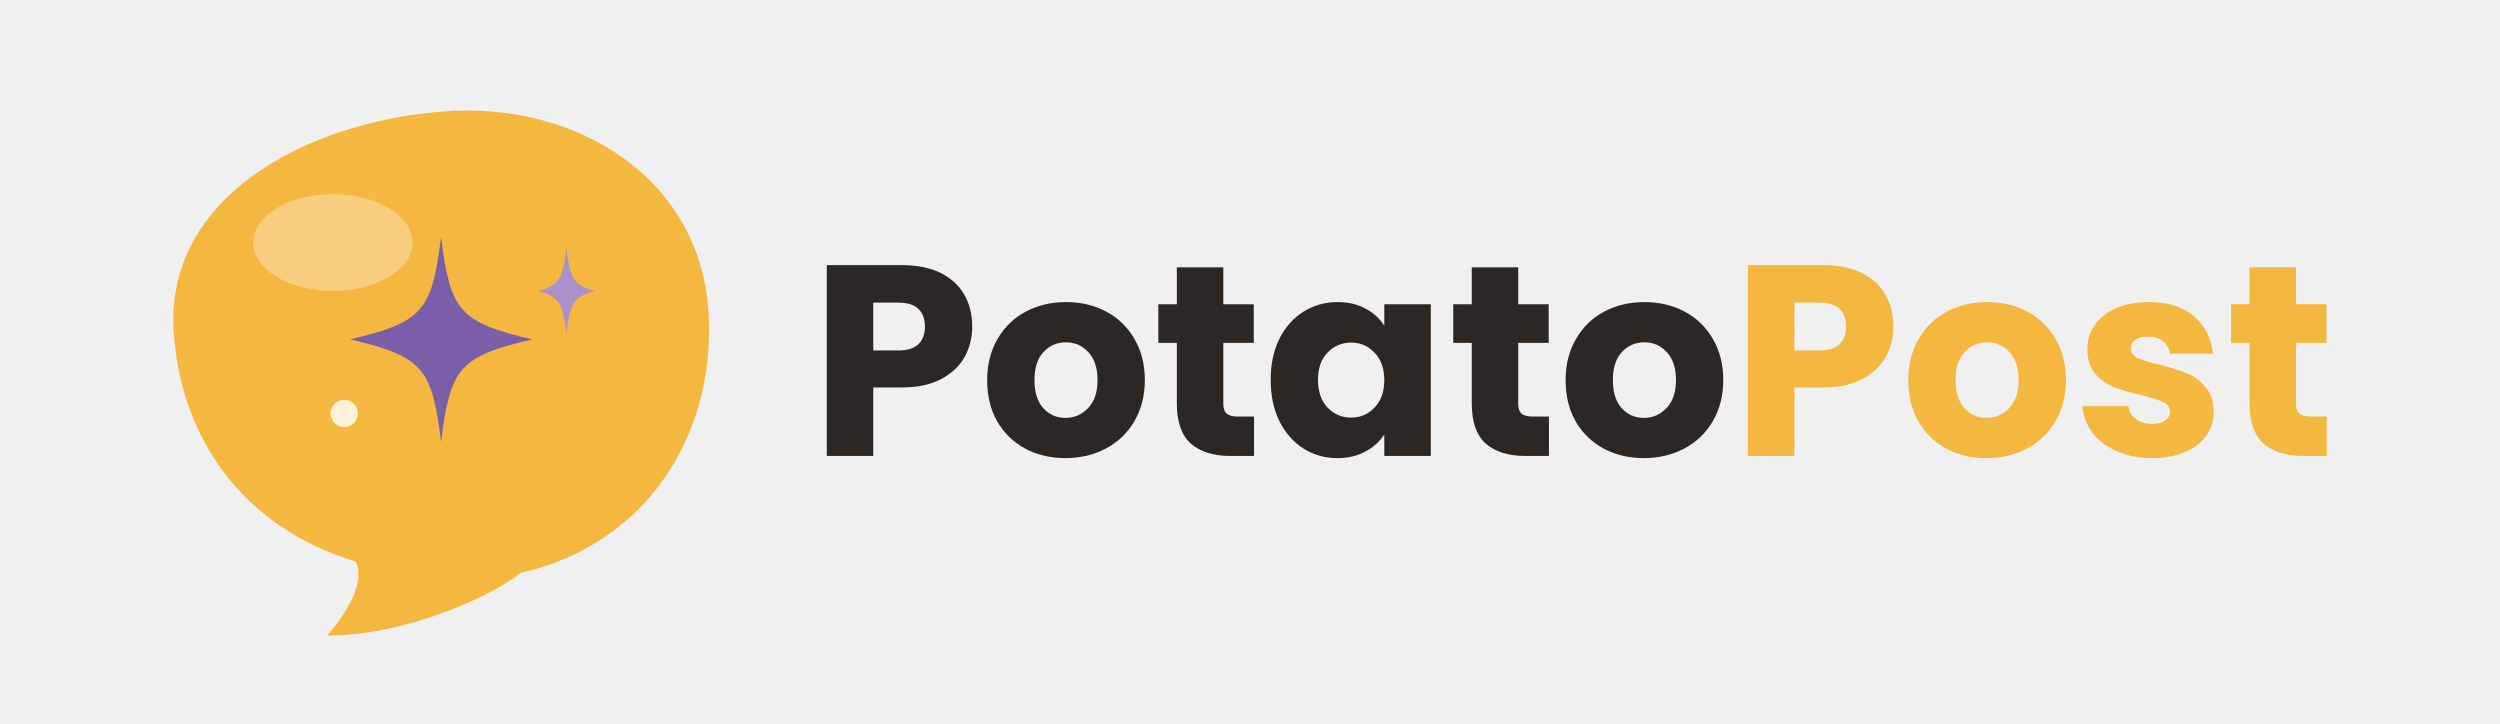
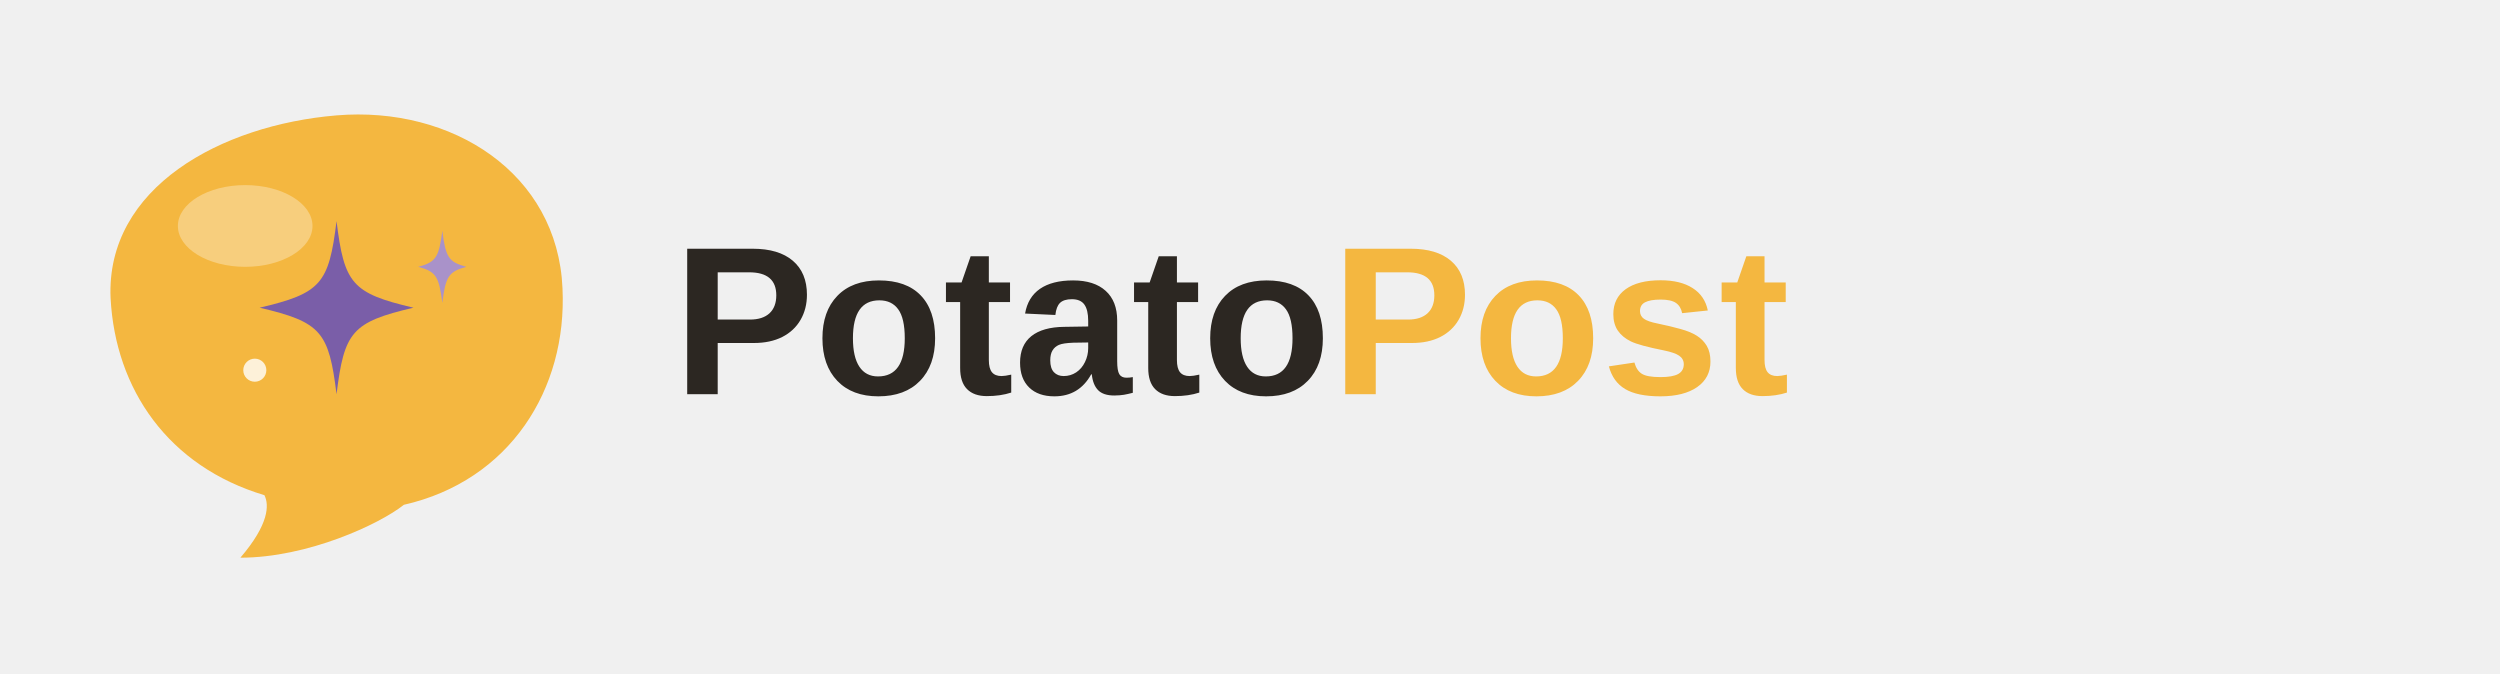
- <svg xmlns="http://www.w3.org/2000/svg" width="439" height="127" viewBox="0 0 439 127" fill="none">
-   <path opacity="0.1" d="M77.456 84.594C91.263 84.594 102.456 73.401 102.456 59.594C102.456 45.787 91.263 34.594 77.456 34.594C63.649 34.594 52.456 45.787 52.456 59.594C52.456 73.401 63.649 84.594 77.456 84.594Z" fill="#7A5EA8" />
-   <path d="M77.456 19.595C101.456 17.595 123.456 31.595 124.456 55.595C125.456 76.595 113.456 95.595 91.456 100.595C86.456 104.595 71.456 111.595 57.456 111.595C63.456 104.595 63.456 100.595 62.456 98.595C42.456 92.595 31.456 76.595 30.456 57.595C29.456 34.595 53.456 21.595 77.456 19.595Z" fill="#F4B740" />
-   <path opacity="0.32" d="M58.456 51.094C66.188 51.094 72.456 47.288 72.456 42.594C72.456 37.899 66.188 34.094 58.456 34.094C50.724 34.094 44.456 37.899 44.456 42.594C44.456 47.288 50.724 51.094 58.456 51.094Z" fill="white" />
-   <path d="M77.456 41.594C79.056 54.594 80.656 56.594 93.456 59.594C80.656 62.594 79.056 64.594 77.456 77.594C75.856 64.594 74.256 62.594 61.456 59.594C74.256 56.594 75.856 54.594 77.456 41.594Z" fill="#7A5EA8" />
-   <path d="M99.456 43.594C100.156 49.094 100.756 50.094 104.456 51.094C100.756 52.094 100.156 53.094 99.456 58.594C98.756 53.094 98.156 52.094 94.456 51.094C98.156 50.094 98.756 49.094 99.456 43.594Z" fill="#A992C9" />
-   <path opacity="0.8" d="M60.456 74.995C61.782 74.995 62.856 73.921 62.856 72.595C62.856 71.27 61.782 70.195 60.456 70.195C59.131 70.195 58.056 71.27 58.056 72.595C58.056 73.921 59.131 74.995 60.456 74.995Z" fill="white" />
-   <path d="M408.574 73.143V80.064H404.422C401.462 80.064 399.155 79.348 397.5 77.916C395.846 76.452 395.018 74.082 395.018 70.804V60.207H391.772V53.429H395.018V46.938H403.181V53.429H408.527V60.207H403.181V70.899C403.181 71.695 403.372 72.268 403.753 72.618C404.135 72.968 404.772 73.143 405.663 73.143H408.574Z" fill="#F4B740" />
-   <path d="M377.948 80.445C375.625 80.445 373.557 80.048 371.743 79.252C369.929 78.457 368.497 77.375 367.447 76.006C366.397 74.606 365.808 73.047 365.681 71.329H373.748C373.843 72.251 374.273 72.999 375.037 73.572C375.8 74.145 376.739 74.431 377.853 74.431C378.871 74.431 379.651 74.24 380.192 73.858C380.765 73.445 381.051 72.92 381.051 72.283C381.051 71.519 380.653 70.963 379.858 70.612C379.062 70.231 377.773 69.817 375.991 69.371C374.082 68.926 372.491 68.465 371.218 67.987C369.945 67.478 368.847 66.698 367.925 65.648C367.002 64.566 366.54 63.118 366.54 61.305C366.54 59.777 366.954 58.393 367.781 57.152C368.641 55.879 369.882 54.877 371.505 54.145C373.159 53.413 375.116 53.047 377.376 53.047C380.717 53.047 383.342 53.874 385.252 55.529C387.193 57.184 388.306 59.379 388.593 62.116H381.051C380.924 61.193 380.51 60.461 379.81 59.92C379.142 59.379 378.251 59.109 377.137 59.109C376.182 59.109 375.45 59.3 374.941 59.682C374.432 60.032 374.178 60.525 374.178 61.161C374.178 61.925 374.575 62.498 375.371 62.88C376.198 63.262 377.471 63.644 379.19 64.025C381.162 64.534 382.769 65.044 384.011 65.553C385.252 66.03 386.333 66.826 387.256 67.939C388.211 69.021 388.704 70.485 388.736 72.331C388.736 73.89 388.291 75.29 387.4 76.531C386.54 77.741 385.283 78.695 383.629 79.395C382.006 80.095 380.112 80.445 377.948 80.445Z" fill="#F4B740" />
-   <path d="M348.845 80.445C346.235 80.445 343.88 79.889 341.78 78.775C339.712 77.661 338.073 76.07 336.864 74.001C335.686 71.933 335.098 69.515 335.098 66.746C335.098 64.01 335.702 61.607 336.912 59.538C338.121 57.438 339.775 55.831 341.876 54.718C343.976 53.604 346.331 53.047 348.94 53.047C351.55 53.047 353.904 53.604 356.005 54.718C358.105 55.831 359.76 57.438 360.969 59.538C362.178 61.607 362.783 64.01 362.783 66.746C362.783 69.483 362.162 71.901 360.921 74.001C359.712 76.07 358.041 77.661 355.909 78.775C353.809 79.889 351.454 80.445 348.845 80.445ZM348.845 73.381C350.404 73.381 351.725 72.808 352.806 71.663C353.92 70.517 354.477 68.878 354.477 66.746C354.477 64.614 353.936 62.975 352.854 61.83C351.804 60.684 350.499 60.111 348.94 60.111C347.349 60.111 346.028 60.684 344.978 61.83C343.928 62.944 343.403 64.582 343.403 66.746C343.403 68.878 343.912 70.517 344.931 71.663C345.981 72.808 347.285 73.381 348.845 73.381Z" fill="#F4B740" />
-   <path d="M332.472 57.342C332.472 59.283 332.026 61.065 331.135 62.688C330.244 64.279 328.876 65.568 327.03 66.555C325.184 67.541 322.893 68.034 320.157 68.034H315.097V80.063H306.935V46.555H320.157C322.83 46.555 325.089 47.016 326.935 47.939C328.78 48.862 330.164 50.135 331.087 51.758C332.01 53.38 332.472 55.242 332.472 57.342ZM319.536 61.543C321.095 61.543 322.257 61.177 323.02 60.445C323.784 59.713 324.166 58.679 324.166 57.342C324.166 56.006 323.784 54.972 323.02 54.24C322.257 53.508 321.095 53.142 319.536 53.142H315.097V61.543H319.536Z" fill="#F4B740" />
-   <path d="M288.666 80.445C286.057 80.445 283.702 79.889 281.602 78.775C279.534 77.661 277.895 76.07 276.686 74.001C275.508 71.933 274.919 69.515 274.919 66.746C274.919 64.01 275.524 61.607 276.733 59.538C277.943 57.438 279.597 55.831 281.697 54.718C283.798 53.604 286.153 53.047 288.762 53.047C291.371 53.047 293.726 53.604 295.826 54.718C297.927 55.831 299.581 57.438 300.791 59.538C302 61.607 302.604 64.01 302.604 66.746C302.604 69.483 301.984 71.901 300.743 74.001C299.534 76.07 297.863 77.661 295.731 78.775C293.631 79.889 291.276 80.445 288.666 80.445ZM288.666 73.381C290.226 73.381 291.546 72.808 292.628 71.663C293.742 70.517 294.299 68.878 294.299 66.746C294.299 64.614 293.758 62.975 292.676 61.83C291.626 60.684 290.321 60.111 288.762 60.111C287.171 60.111 285.85 60.684 284.8 61.83C283.75 62.944 283.225 64.582 283.225 66.746C283.225 68.878 283.734 70.517 284.752 71.663C285.802 72.808 287.107 73.381 288.666 73.381Z" fill="#2C2722" />
-   <path d="M271.995 73.143V80.064H267.843C264.883 80.064 262.576 79.348 260.921 77.916C259.267 76.452 258.439 74.082 258.439 70.804V60.207H255.193V53.429H258.439V46.938H266.601V53.429H271.948V60.207H266.601V70.899C266.601 71.695 266.792 72.268 267.174 72.618C267.556 72.968 268.193 73.143 269.084 73.143H271.995Z" fill="#2C2722" />
-   <path d="M223.131 66.698C223.131 63.962 223.64 61.559 224.658 59.491C225.708 57.422 227.124 55.831 228.907 54.718C230.689 53.604 232.677 53.047 234.873 53.047C236.751 53.047 238.389 53.429 239.79 54.193C241.222 54.956 242.319 55.959 243.083 57.2V53.429H251.245V80.064H243.083V76.293C242.288 77.534 241.174 78.536 239.742 79.3C238.342 80.064 236.703 80.445 234.825 80.445C232.661 80.445 230.689 79.889 228.907 78.775C227.124 77.629 225.708 76.022 224.658 73.954C223.64 71.854 223.131 69.435 223.131 66.698ZM243.083 66.746C243.083 64.71 242.51 63.103 241.365 61.925C240.251 60.748 238.883 60.159 237.26 60.159C235.637 60.159 234.253 60.748 233.107 61.925C231.993 63.071 231.436 64.662 231.436 66.698C231.436 68.735 231.993 70.358 233.107 71.567C234.253 72.745 235.637 73.333 237.26 73.333C238.883 73.333 240.251 72.745 241.365 71.567C242.51 70.39 243.083 68.783 243.083 66.746Z" fill="#2C2722" />
-   <path d="M220.207 73.143V80.064H216.054C213.095 80.064 210.788 79.348 209.133 77.916C207.478 76.452 206.651 74.082 206.651 70.804V60.207H203.405V53.429H206.651V46.938H214.813V53.429H220.159V60.207H214.813V70.899C214.813 71.695 215.004 72.268 215.386 72.618C215.768 72.968 216.404 73.143 217.295 73.143H220.207Z" fill="#2C2722" />
-   <path d="M187.094 80.445C184.485 80.445 182.13 79.889 180.03 78.775C177.961 77.661 176.323 76.07 175.113 74.001C173.936 71.933 173.347 69.515 173.347 66.746C173.347 64.01 173.952 61.607 175.161 59.538C176.37 57.438 178.025 55.831 180.125 54.718C182.225 53.604 184.58 53.047 187.19 53.047C189.799 53.047 192.154 53.604 194.254 54.718C196.354 55.831 198.009 57.438 199.218 59.538C200.428 61.607 201.032 64.01 201.032 66.746C201.032 69.483 200.412 71.901 199.171 74.001C197.961 76.07 196.291 77.661 194.159 78.775C192.058 79.889 189.704 80.445 187.094 80.445ZM187.094 73.381C188.653 73.381 189.974 72.808 191.056 71.663C192.17 70.517 192.727 68.878 192.727 66.746C192.727 64.614 192.186 62.975 191.104 61.83C190.054 60.684 188.749 60.111 187.19 60.111C185.599 60.111 184.278 60.684 183.228 61.83C182.178 62.944 181.653 64.582 181.653 66.746C181.653 68.878 182.162 70.517 183.18 71.663C184.23 72.808 185.535 73.381 187.094 73.381Z" fill="#2C2722" />
-   <path d="M170.721 57.342C170.721 59.283 170.276 61.065 169.385 62.688C168.494 64.279 167.125 65.568 165.28 66.555C163.434 67.541 161.143 68.034 158.406 68.034H153.346V80.063H145.184V46.555H158.406C161.079 46.555 163.338 47.016 165.184 47.939C167.03 48.862 168.414 50.135 169.337 51.758C170.26 53.38 170.721 55.242 170.721 57.342ZM157.786 61.543C159.345 61.543 160.506 61.177 161.27 60.445C162.034 59.713 162.416 58.679 162.416 57.342C162.416 56.006 162.034 54.972 161.27 54.24C160.506 53.508 159.345 53.142 157.786 53.142H153.346V61.543H157.786Z" fill="#2C2722" />
+ <svg xmlns="http://www.w3.org/2000/svg" viewBox="0 0 520 140">
+   <g transform="translate(10,10)">
+     <circle cx="60" cy="54" r="25" fill="#7A5EA8" opacity=".10" />
+     <path d="M60 14 C84 12 106 26 107 50 C108 71 96 90 74 95 C69 99 54 106 40 106 C46 99 46 95 45 93 C25 87 14 71 13 52 C12 29 36 16 60 14 Z" fill="#F4B740" />
+     <ellipse cx="41" cy="37" rx="14" ry="8.5" fill="#fff" opacity=".32" />
+     <path d="M60 36 C61.6 49 63.2 51 76 54 C63.2 57 61.6 59 60 72 C58.4 59 56.8 57 44 54 C56.8 51 58.4 49 60 36 Z" fill="#7A5EA8" />
+     <path d="M82 38 C82.7 43.5 83.3 44.5 87 45.5 C83.3 46.5 82.7 47.5 82 53 C81.3 47.5 80.7 46.5 77 45.5 C80.7 44.5 81.3 43.5 82 38 Z" fill="#A992C9" />
+     <circle cx="43" cy="67" r="2.4" fill="#fff" opacity=".8" />
+   </g>
+   <text x="140" y="82" font-family="Poppins, Arial, sans-serif" font-weight="800" font-size="44" fill="#2C2722">Potato<tspan fill="#F4B740">Post</tspan>
+   </text>
</svg>
